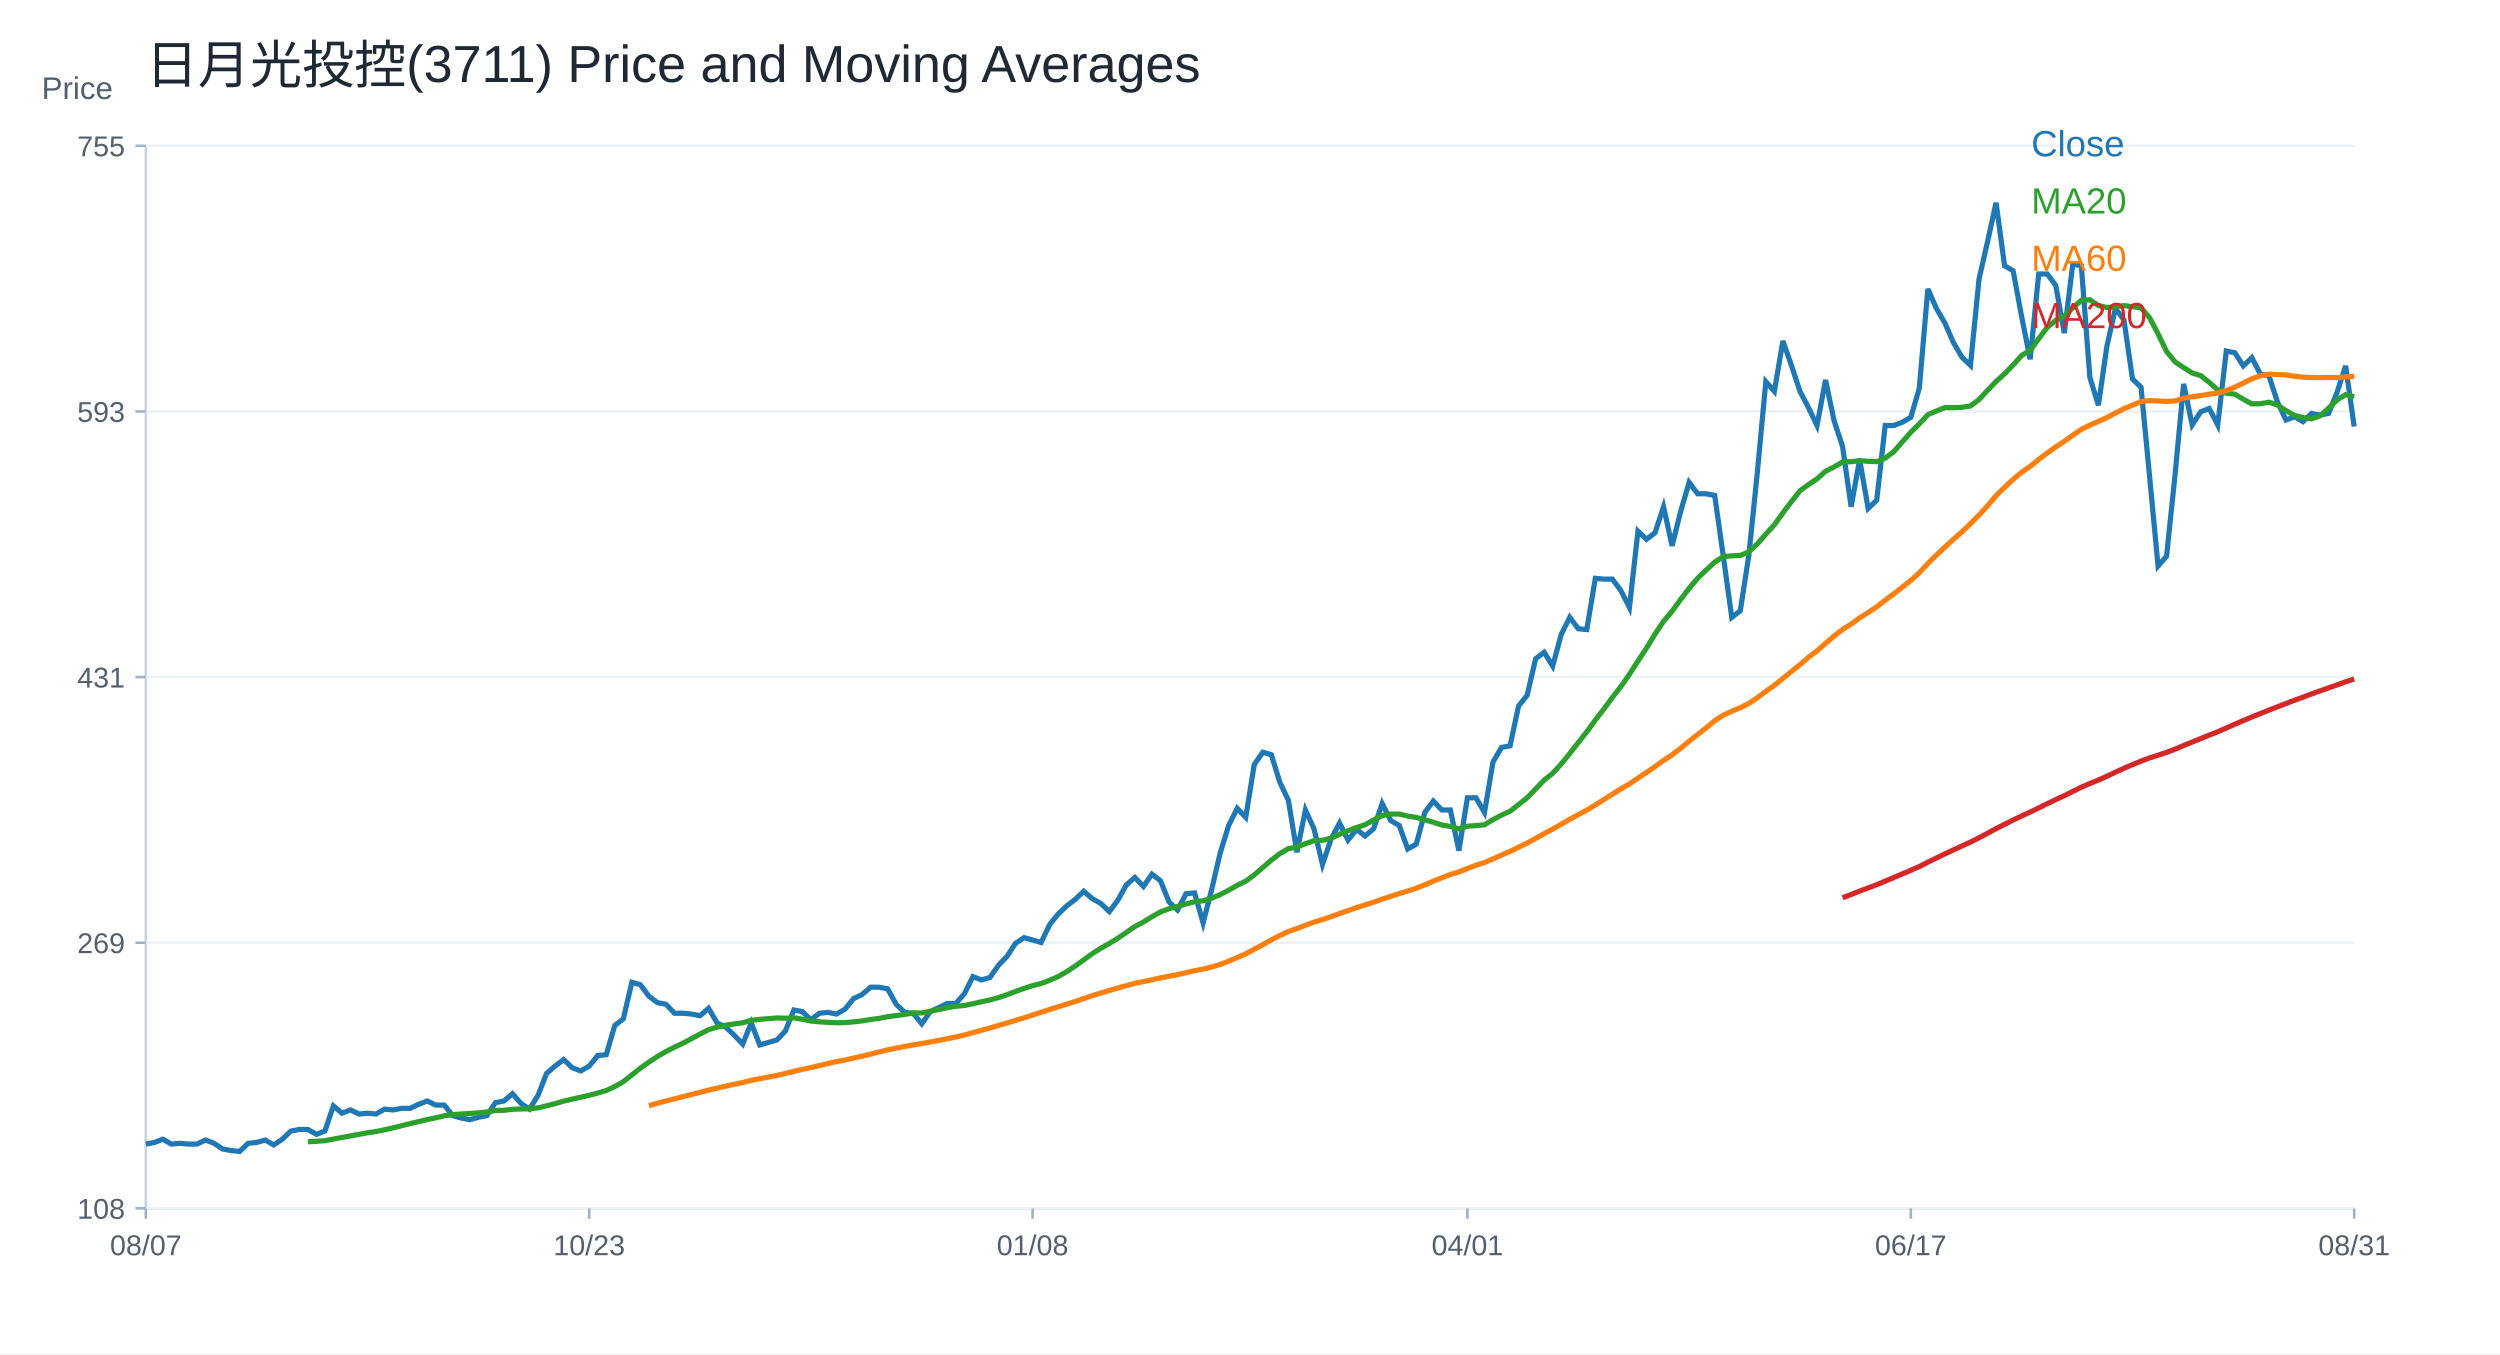
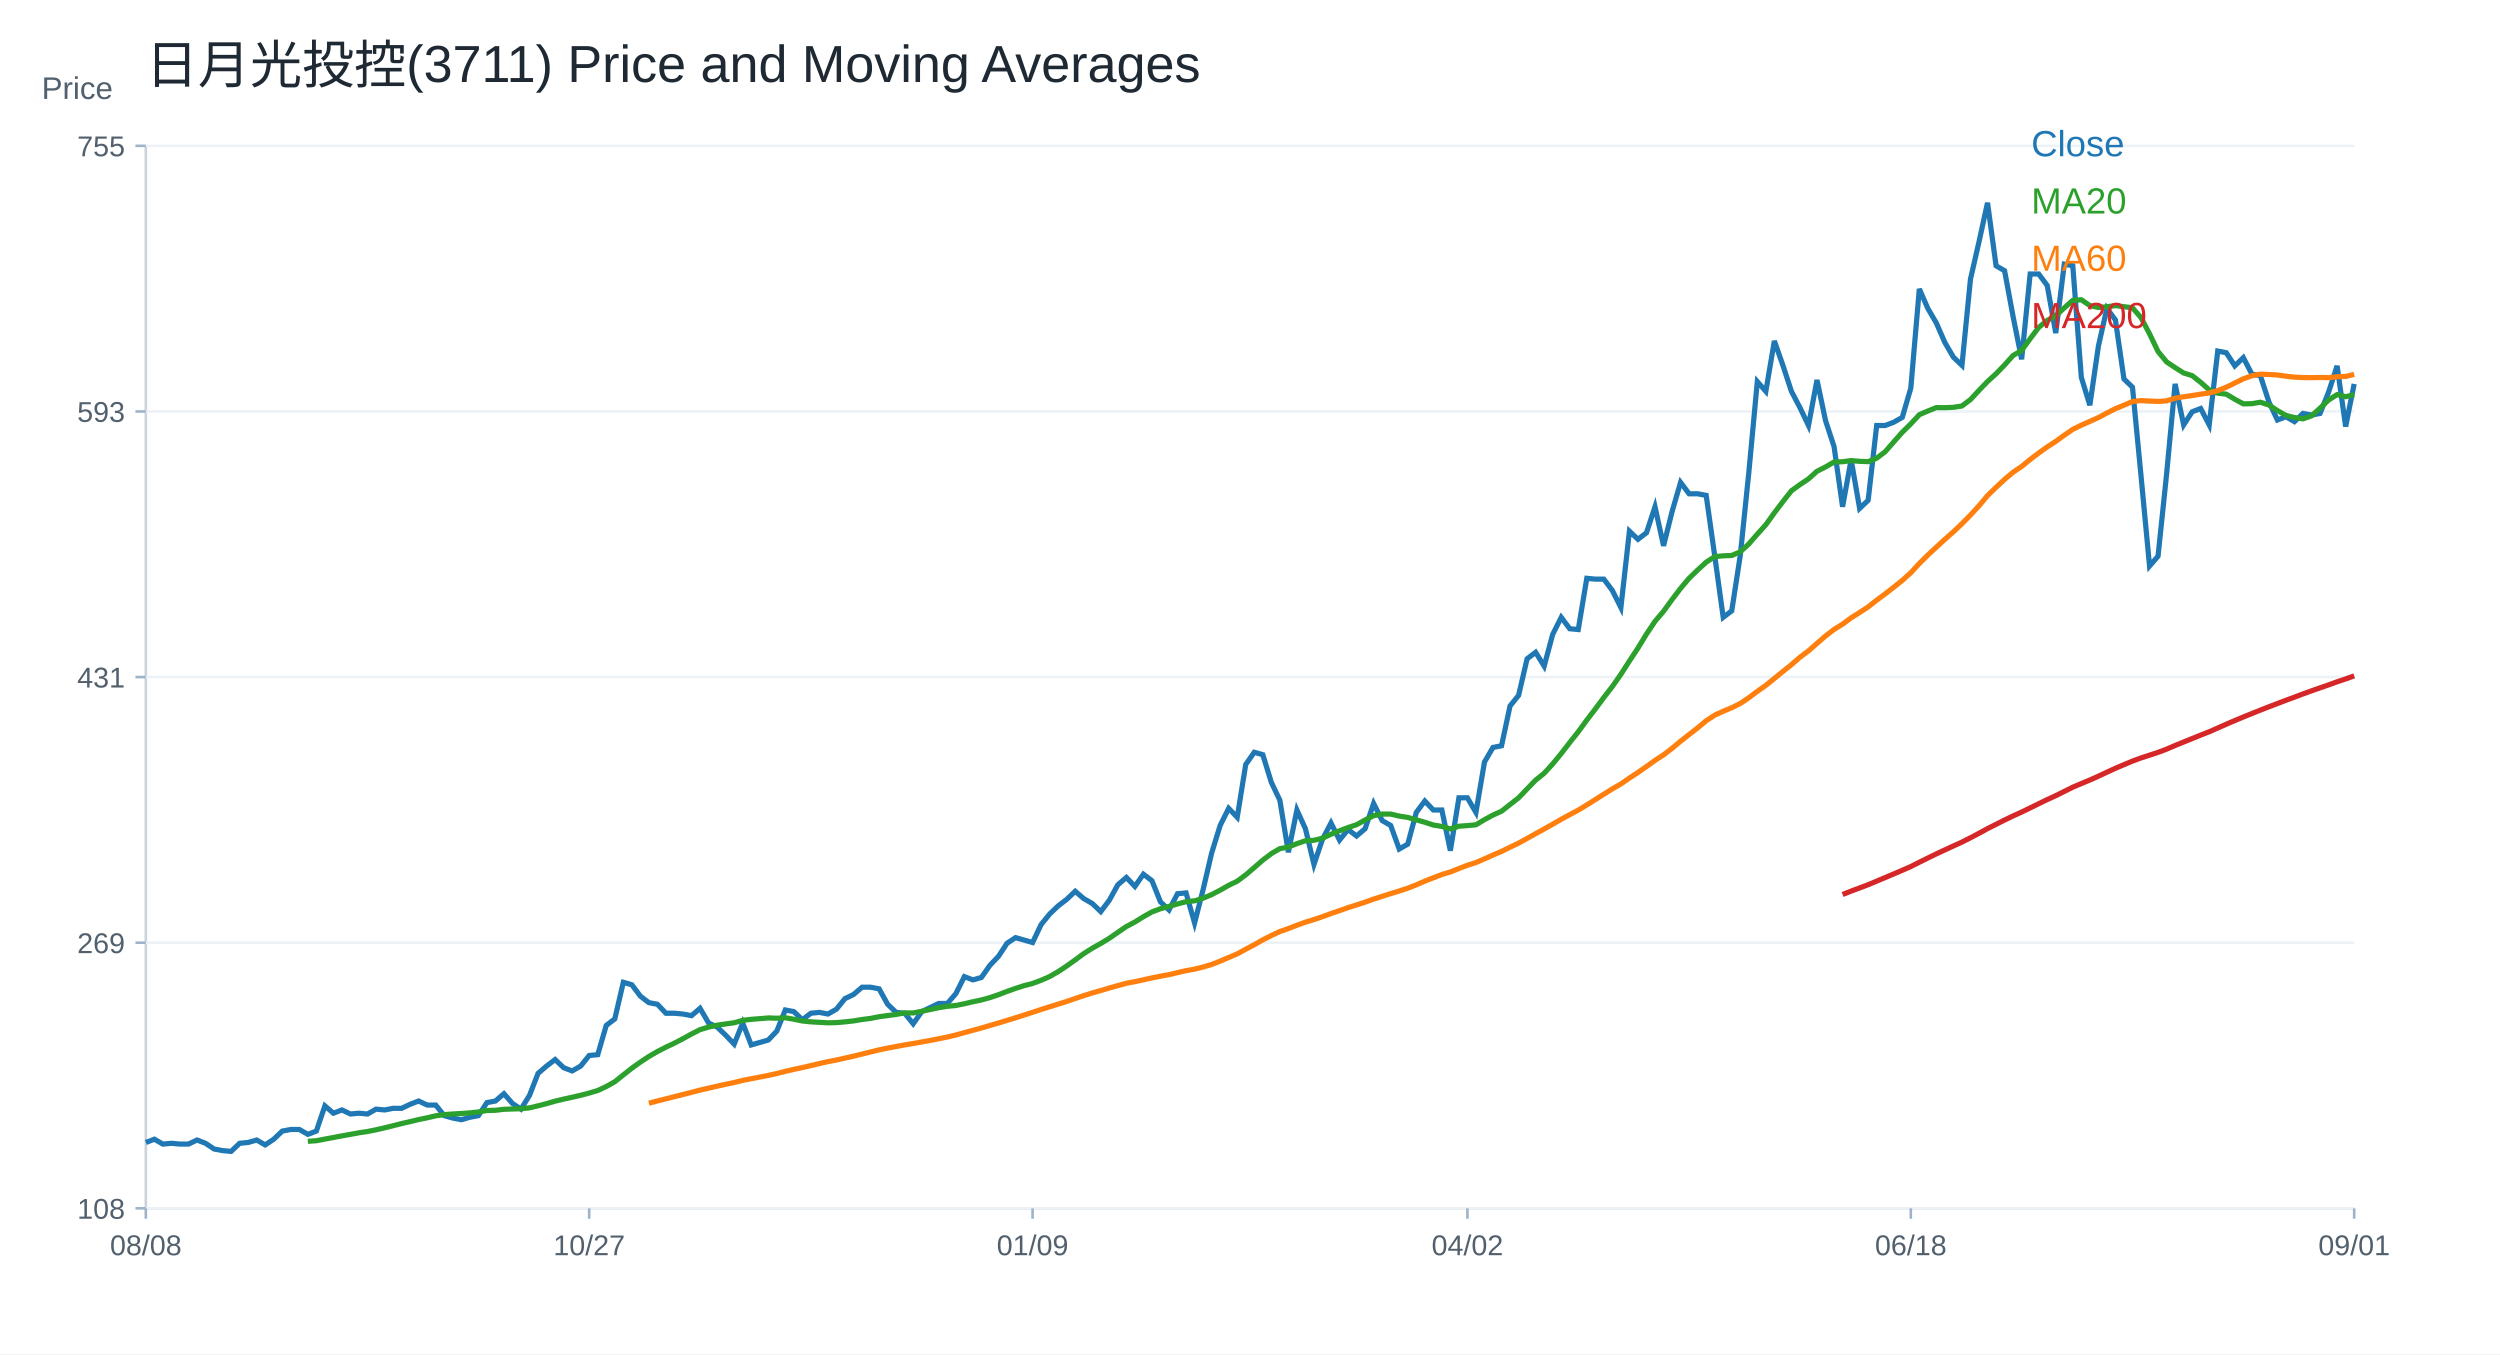
<svg xmlns="http://www.w3.org/2000/svg" width="960" height="520" viewBox="0 0 960 520">
  <rect width="100%" height="100%" fill="white" />
  <text x="56.00" y="32.00" font-size="20" font-family="Arial" fill="#1f2933" text-anchor="start">日月光投控(3711) Price and Moving Averages</text>
  <line x1="56" y1="464" x2="904" y2="464" stroke="#cbd2d9" />
  <line x1="56" y1="56" x2="56" y2="464" stroke="#cbd2d9" />
  <text x="16.00" y="38.00" font-size="12" font-family="Arial" fill="#52606d" text-anchor="start">Price</text>
  <line x1="56" y1="464.00" x2="904" y2="464.00" stroke="#edf2f7" />
  <line x1="52" y1="464.00" x2="56" y2="464.00" stroke="#9fb3c8" />
  <text x="48.00" y="468.00" font-size="11" font-family="Arial" fill="#52606d" text-anchor="end">108</text>
  <line x1="56" y1="362.00" x2="904" y2="362.00" stroke="#edf2f7" />
  <line x1="52" y1="362.00" x2="56" y2="362.00" stroke="#9fb3c8" />
  <text x="48.00" y="366.00" font-size="11" font-family="Arial" fill="#52606d" text-anchor="end">269</text>
  <line x1="56" y1="260.00" x2="904" y2="260.00" stroke="#edf2f7" />
  <line x1="52" y1="260.00" x2="56" y2="260.00" stroke="#9fb3c8" />
  <text x="48.00" y="264.00" font-size="11" font-family="Arial" fill="#52606d" text-anchor="end">431</text>
  <line x1="56" y1="158.00" x2="904" y2="158.00" stroke="#edf2f7" />
  <line x1="52" y1="158.00" x2="56" y2="158.00" stroke="#9fb3c8" />
  <text x="48.00" y="162.00" font-size="11" font-family="Arial" fill="#52606d" text-anchor="end">593</text>
  <line x1="56" y1="56.00" x2="904" y2="56.00" stroke="#edf2f7" />
  <line x1="52" y1="56.00" x2="56" y2="56.00" stroke="#9fb3c8" />
  <text x="48.00" y="60.00" font-size="11" font-family="Arial" fill="#52606d" text-anchor="end">755</text>
  <line x1="56.00" y1="464" x2="56.00" y2="468" stroke="#9fb3c8" />
-   <text x="56.00" y="482.00" font-size="11" font-family="Arial" fill="#52606d" text-anchor="middle">08/07</text>
+   <text x="56.00" y="482.00" font-size="11" font-family="Arial" fill="#52606d" text-anchor="middle">08/08</text>
  <line x1="226.25" y1="464" x2="226.25" y2="468" stroke="#9fb3c8" />
-   <text x="226.25" y="482.00" font-size="11" font-family="Arial" fill="#52606d" text-anchor="middle">10/23</text>
+   <text x="226.25" y="482.00" font-size="11" font-family="Arial" fill="#52606d" text-anchor="middle">10/27</text>
  <line x1="396.51" y1="464" x2="396.51" y2="468" stroke="#9fb3c8" />
-   <text x="396.51" y="482.00" font-size="11" font-family="Arial" fill="#52606d" text-anchor="middle">01/08</text>
+   <text x="396.51" y="482.00" font-size="11" font-family="Arial" fill="#52606d" text-anchor="middle">01/09</text>
  <line x1="563.49" y1="464" x2="563.49" y2="468" stroke="#9fb3c8" />
-   <text x="563.49" y="482.00" font-size="11" font-family="Arial" fill="#52606d" text-anchor="middle">04/01</text>
+   <text x="563.49" y="482.00" font-size="11" font-family="Arial" fill="#52606d" text-anchor="middle">04/02</text>
  <line x1="733.75" y1="464" x2="733.75" y2="468" stroke="#9fb3c8" />
-   <text x="733.75" y="482.00" font-size="11" font-family="Arial" fill="#52606d" text-anchor="middle">06/17</text>
+   <text x="733.75" y="482.00" font-size="11" font-family="Arial" fill="#52606d" text-anchor="middle">06/18</text>
  <line x1="904.00" y1="464" x2="904.00" y2="468" stroke="#9fb3c8" />
-   <text x="904.00" y="482.00" font-size="11" font-family="Arial" fill="#52606d" text-anchor="middle">08/31</text>
-   <polyline fill="none" stroke="#1f77b4" stroke-width="2" points="56.00,439.33 59.27,438.71 62.55,437.46 65.82,439.33 69.10,439.02 72.37,439.33 75.64,439.33 78.92,437.77 82.19,439.02 85.47,441.21 88.74,441.83 92.02,442.14 95.29,439.02 98.56,438.71 101.84,437.77 105.11,439.65 108.39,437.46 111.66,434.34 114.93,433.71 118.21,433.71 121.48,435.59 124.76,434.34 128.03,424.66 131.31,427.47 134.58,426.22 137.85,427.78 141.13,427.47 144.40,427.78 147.68,425.91 150.95,426.22 154.22,425.60 157.50,425.60 160.77,424.04 164.05,422.79 167.32,424.35 170.59,424.35 173.87,428.41 177.14,429.34 180.42,429.97 183.69,429.03 186.97,428.41 190.24,423.41 193.51,422.79 196.79,419.98 200.06,423.73 203.34,425.91 206.61,420.60 209.88,412.18 213.16,409.37 216.43,406.87 219.71,409.99 222.98,411.24 226.25,409.37 229.53,405.31 232.80,405.00 236.08,393.76 239.35,391.26 242.63,377.21 245.90,378.15 249.17,382.52 252.45,385.02 255.72,385.64 259.00,389.08 262.27,389.08 265.54,389.39 268.82,390.01 272.09,387.20 275.37,392.82 278.64,394.38 281.92,397.50 285.19,400.94 288.46,392.82 291.74,401.25 295.01,400.31 298.29,399.38 301.56,395.94 304.83,387.83 308.11,388.45 311.38,391.57 314.66,389.08 317.93,388.76 321.20,389.39 324.48,387.52 327.75,383.46 331.03,381.90 334.30,379.09 337.58,379.09 340.85,379.71 344.12,385.64 347.40,388.76 350.67,389.08 353.95,393.13 357.22,388.45 360.49,386.89 363.77,385.33 367.04,385.33 370.32,381.58 373.59,375.03 376.86,376.28 380.14,375.34 383.41,370.66 386.69,367.23 389.96,362.23 393.24,360.05 396.51,360.98 399.78,361.92 403.06,355.05 406.33,350.99 409.61,347.87 412.88,345.37 416.15,342.25 419.43,345.06 422.70,346.94 425.98,350.06 429.25,345.69 432.53,339.76 435.80,336.95 439.07,340.38 442.35,335.70 445.62,338.19 448.90,346.31 452.17,349.43 455.44,343.19 458.72,342.88 461.99,354.43 465.27,341.63 468.54,327.58 471.81,316.97 475.09,310.41 478.36,313.85 481.64,293.56 484.91,288.87 488.19,289.81 491.46,300.42 494.73,307.29 498.01,327.27 501.28,311.04 504.56,318.22 507.83,331.95 511.10,322.28 514.38,316.03 517.65,322.59 520.93,318.53 524.20,321.03 527.47,318.22 530.75,308.54 534.02,315.10 537.30,316.97 540.57,326.02 543.85,324.15 547.12,311.97 550.39,307.60 553.67,311.04 556.94,311.04 560.22,326.65 563.49,306.36 566.76,306.36 570.04,311.97 573.31,292.62 576.59,287.00 579.86,286.38 583.14,271.08 586.41,267.02 589.68,252.98 592.96,250.48 596.23,255.79 599.51,243.61 602.78,237.06 606.05,241.43 609.33,241.74 612.60,222.07 615.88,222.39 619.15,222.39 622.42,226.76 625.70,233.31 628.97,203.97 632.25,207.09 635.52,204.59 638.80,194.60 642.07,209.59 645.34,196.48 648.62,185.24 651.89,189.61 655.17,189.61 658.44,190.23 661.71,213.33 664.99,237.06 668.26,234.56 671.54,213.33 674.81,181.49 678.08,146.53 681.36,150.28 684.63,130.92 687.91,140.29 691.18,150.28 694.46,156.52 697.73,163.39 701.00,145.91 704.28,161.51 707.55,171.50 710.83,194.60 714.10,176.50 717.37,195.23 720.65,192.11 723.92,163.39 727.20,163.39 730.47,162.14 733.75,160.27 737.02,149.03 740.29,110.95 743.57,118.44 746.84,124.06 750.12,131.55 753.39,137.17 756.66,140.29 759.94,107.20 763.21,92.84 766.49,77.86 769.76,102.06 773.03,103.95 776.31,121.59 779.58,137.97 782.86,105.21 786.13,105.21 789.41,109.62 792.68,127.89 795.95,101.43 799.23,102.06 802.50,144.90 805.78,155.61 809.05,132.93 812.32,118.44 815.60,122.85 818.87,145.53 822.15,148.68 825.42,182.70 828.69,217.35 831.97,213.57 835.24,182.07 838.52,147.42 841.79,163.17 845.07,158.13 848.34,156.87 851.61,163.17 854.89,134.82 858.16,135.45 861.44,140.49 864.71,137.34 867.98,143.64 871.26,144.27 874.53,154.35 877.81,161.28 881.08,160.02 884.36,161.91 887.63,158.76 890.90,159.39 894.18,158.76 897.45,150.57 900.73,140.49 904.00,163.80" />
+   <text x="904.00" y="482.00" font-size="11" font-family="Arial" fill="#52606d" text-anchor="middle">09/01</text>
+   <polyline fill="none" stroke="#1f77b4" stroke-width="2" points="56.00,438.71 59.27,437.46 62.55,439.33 65.82,439.02 69.10,439.33 72.37,439.33 75.64,437.77 78.92,439.02 82.19,441.21 85.47,441.83 88.74,442.14 92.02,439.02 95.29,438.71 98.56,437.77 101.84,439.65 105.11,437.46 108.39,434.34 111.66,433.71 114.93,433.71 118.21,435.59 121.48,434.34 124.76,424.66 128.03,427.47 131.31,426.22 134.58,427.78 137.85,427.47 141.13,427.78 144.40,425.91 147.68,426.22 150.95,425.60 154.22,425.60 157.50,424.04 160.77,422.79 164.05,424.35 167.32,424.35 170.59,428.41 173.87,429.34 177.14,429.97 180.42,429.03 183.69,428.41 186.97,423.41 190.24,422.79 193.51,419.98 196.79,423.73 200.06,425.91 203.34,420.60 206.61,412.18 209.88,409.37 213.16,406.87 216.43,409.99 219.71,411.24 222.98,409.37 226.25,405.31 229.53,405.00 232.80,393.76 236.08,391.26 239.35,377.21 242.63,378.15 245.90,382.52 249.17,385.02 252.45,385.64 255.72,389.08 259.00,389.08 262.27,389.39 265.54,390.01 268.82,387.20 272.09,392.82 275.37,394.38 278.64,397.50 281.92,400.94 285.19,392.82 288.46,401.25 291.74,400.31 295.01,399.38 298.29,395.94 301.56,387.83 304.83,388.45 308.11,391.57 311.38,389.08 314.66,388.76 317.93,389.39 321.20,387.52 324.48,383.46 327.75,381.90 331.03,379.09 334.30,379.09 337.58,379.71 340.85,385.64 344.12,388.76 347.40,389.08 350.67,393.13 353.95,388.45 357.22,386.89 360.49,385.33 363.77,385.33 367.04,381.58 370.32,375.03 373.59,376.28 376.86,375.34 380.14,370.66 383.41,367.23 386.69,362.23 389.96,360.05 393.24,360.98 396.51,361.92 399.78,355.05 403.06,350.99 406.33,347.87 409.61,345.37 412.88,342.25 416.15,345.06 419.43,346.94 422.70,350.06 425.98,345.69 429.25,339.76 432.53,336.95 435.80,340.38 439.07,335.70 442.35,338.19 445.62,346.31 448.90,349.43 452.17,343.19 455.44,342.88 458.72,354.43 461.99,341.63 465.27,327.58 468.54,316.97 471.81,310.41 475.09,313.85 478.36,293.56 481.64,288.87 484.91,289.81 488.19,300.42 491.46,307.29 494.73,327.27 498.01,311.04 501.28,318.22 504.56,331.95 507.83,322.28 511.10,316.03 514.38,322.59 517.65,318.53 520.93,321.03 524.20,318.22 527.47,308.54 530.75,315.10 534.02,316.97 537.30,326.02 540.57,324.15 543.85,311.97 547.12,307.60 550.39,311.04 553.67,311.04 556.94,326.65 560.22,306.36 563.49,306.36 566.76,311.97 570.04,292.62 573.31,287.00 576.59,286.38 579.86,271.08 583.14,267.02 586.41,252.98 589.68,250.48 592.96,255.79 596.23,243.61 599.51,237.06 602.78,241.43 606.05,241.74 609.33,222.07 612.60,222.39 615.88,222.39 619.15,226.76 622.42,233.31 625.70,203.97 628.97,207.09 632.25,204.59 635.52,194.60 638.80,209.59 642.07,196.48 645.34,185.24 648.62,189.61 651.89,189.61 655.17,190.23 658.44,213.33 661.71,237.06 664.99,234.56 668.26,213.33 671.54,181.49 674.81,146.53 678.08,150.28 681.36,130.92 684.63,140.29 687.91,150.28 691.18,156.52 694.46,163.39 697.73,145.91 701.00,161.51 704.28,171.50 707.55,194.60 710.83,176.50 714.10,195.23 717.37,192.11 720.65,163.39 723.92,163.39 727.20,162.14 730.47,160.27 733.75,149.03 737.02,110.95 740.29,118.44 743.57,124.06 746.84,131.55 750.12,137.17 753.39,140.29 756.66,107.20 759.94,92.84 763.21,77.86 766.49,102.06 769.76,103.95 773.03,121.59 776.31,137.97 779.58,105.21 782.86,105.21 786.13,109.62 789.41,127.89 792.68,101.43 795.95,102.06 799.23,144.90 802.50,155.61 805.78,132.93 809.05,118.44 812.32,122.85 815.60,145.53 818.87,148.68 822.15,182.70 825.42,217.35 828.69,213.57 831.97,182.07 835.24,147.42 838.52,163.17 841.79,158.13 845.07,156.87 848.34,163.17 851.61,134.82 854.89,135.45 858.16,140.49 861.44,137.34 864.71,143.64 867.98,144.27 871.26,154.35 874.53,161.28 877.81,160.02 881.08,161.91 884.36,158.76 887.63,159.39 890.90,158.76 894.18,150.57 897.45,140.49 900.73,163.80 904.00,147.42" />
  <text x="780.00" y="60.00" font-size="14" font-family="Arial" fill="#1f77b4" text-anchor="start">Close</text>
-   <polyline fill="none" stroke="#2ca02c" stroke-width="2" points="118.21,438.44 121.48,438.26 124.76,438.04 128.03,437.40 131.31,436.80 134.58,436.17 137.85,435.59 141.13,434.99 144.40,434.50 147.68,433.84 150.95,433.09 154.22,432.28 157.50,431.45 160.77,430.70 164.05,429.91 167.32,429.24 170.59,428.47 173.87,428.02 177.14,427.77 180.42,427.58 183.69,427.35 186.97,426.99 190.24,426.44 193.51,426.35 196.79,425.97 200.06,425.85 203.34,425.75 206.61,425.41 209.88,424.63 213.16,423.80 216.43,422.84 219.71,422.06 222.98,421.34 226.25,420.60 229.53,419.73 232.80,418.76 236.08,417.23 239.35,415.38 242.63,412.77 245.90,410.18 249.17,407.85 252.45,405.68 255.72,403.79 259.00,402.11 262.27,400.56 265.54,398.85 268.82,397.05 272.09,395.38 275.37,394.41 278.64,393.67 281.92,393.20 285.19,392.74 288.46,391.82 291.74,391.42 295.01,391.17 298.29,390.89 301.56,391.00 304.83,390.82 308.11,391.39 311.38,392.06 314.66,392.39 317.93,392.57 321.20,392.76 324.48,392.68 327.75,392.40 331.03,392.03 334.30,391.48 337.58,391.07 340.85,390.42 344.12,389.98 347.40,389.54 350.67,388.95 353.95,388.97 357.22,388.33 360.49,387.66 363.77,386.95 367.04,386.42 370.32,386.11 373.59,385.44 376.86,384.67 380.14,383.99 383.41,383.08 386.69,381.97 389.96,380.71 393.24,379.54 396.51,378.49 399.78,377.64 403.06,376.43 406.33,375.00 409.61,373.11 412.88,370.94 416.15,368.60 419.43,366.20 422.70,364.12 425.98,362.28 429.25,360.30 432.53,358.02 435.80,355.78 439.07,354.05 442.35,352.02 445.62,350.17 448.90,348.95 452.17,348.06 455.44,347.11 458.72,346.25 461.99,345.92 465.27,344.91 468.54,343.53 471.81,341.83 475.09,339.96 478.36,338.38 481.64,335.95 484.91,333.14 488.19,330.28 491.46,327.80 494.73,325.88 498.01,325.26 501.28,323.96 504.56,322.85 507.83,322.67 511.10,321.87 514.38,320.36 517.65,319.01 520.93,317.78 524.20,316.69 527.47,314.88 530.75,313.22 534.02,312.60 537.30,312.60 540.57,313.38 543.85,313.89 547.12,314.81 550.39,315.75 553.67,316.81 556.94,317.34 560.22,318.31 563.49,317.26 566.76,317.03 570.04,316.72 573.31,314.75 576.59,312.99 579.86,311.51 583.14,308.93 586.41,306.36 589.68,302.95 592.96,299.57 596.23,296.93 599.51,293.35 602.78,289.36 606.05,285.13 609.33,281.01 612.60,276.51 615.88,272.25 619.15,267.82 622.42,263.61 625.70,258.94 628.97,253.82 632.25,248.86 635.52,243.49 638.80,238.59 642.07,234.72 645.34,230.22 648.62,225.93 651.89,222.06 655.17,218.89 658.44,215.88 661.71,213.75 664.99,213.43 668.26,213.30 671.54,211.90 674.81,208.88 678.08,205.11 681.36,201.50 684.63,196.93 687.91,192.61 691.18,188.45 694.46,186.08 697.73,183.90 701.00,180.96 704.28,179.31 707.55,177.40 710.83,177.31 714.10,176.87 717.37,177.15 720.65,177.28 723.92,175.94 727.20,173.44 730.47,169.69 733.75,165.98 737.02,162.76 740.29,159.24 743.57,157.83 746.84,156.52 750.12,156.55 753.39,156.40 756.66,155.90 759.94,153.43 763.21,149.90 766.49,146.50 769.76,143.53 773.03,140.15 776.31,136.50 779.58,134.57 782.86,130.07 786.13,125.73 789.41,123.04 792.68,121.26 795.95,118.23 799.23,115.32 802.50,115.11 805.78,117.34 809.05,118.07 812.32,117.79 815.60,117.35 818.87,117.77 822.15,118.19 825.42,121.97 828.69,128.19 831.97,134.98 835.24,138.98 838.52,141.15 841.79,143.23 845.07,144.24 848.34,146.82 851.61,149.72 854.89,150.98 858.16,151.36 861.44,153.31 864.71,155.08 867.98,155.01 871.26,154.45 874.53,155.52 877.81,157.66 881.08,159.52 884.36,160.34 887.63,160.84 890.90,159.67 894.18,156.74 897.45,153.59 900.73,151.52 904.00,152.33" />
+   <polyline fill="none" stroke="#2ca02c" stroke-width="2" points="118.21,438.26 121.48,438.04 124.76,437.40 128.03,436.80 131.31,436.17 134.58,435.59 137.85,434.99 141.13,434.50 144.40,433.84 147.68,433.09 150.95,432.28 154.22,431.45 157.50,430.70 160.77,429.91 164.05,429.24 167.32,428.47 170.59,428.02 173.87,427.77 177.14,427.58 180.42,427.35 183.69,426.99 186.97,426.44 190.24,426.35 193.51,425.97 196.79,425.85 200.06,425.75 203.34,425.41 206.61,424.63 209.88,423.80 213.16,422.84 216.43,422.06 219.71,421.34 222.98,420.60 226.25,419.73 229.53,418.76 232.80,417.23 236.08,415.38 239.35,412.77 242.63,410.18 245.90,407.85 249.17,405.68 252.45,403.79 255.72,402.11 259.00,400.56 262.27,398.85 265.54,397.05 268.82,395.38 272.09,394.41 275.37,393.67 278.64,393.20 281.92,392.74 285.19,391.82 288.46,391.42 291.74,391.17 295.01,390.89 298.29,391.00 301.56,390.82 304.83,391.39 308.11,392.06 311.38,392.39 314.66,392.57 317.93,392.76 321.20,392.68 324.48,392.40 327.75,392.03 331.03,391.48 334.30,391.07 337.58,390.42 340.85,389.98 344.12,389.54 347.40,388.95 350.67,388.97 353.95,388.33 357.22,387.66 360.49,386.95 363.77,386.42 367.04,386.11 370.32,385.44 373.59,384.67 376.86,383.99 380.14,383.08 383.41,381.97 386.69,380.71 389.96,379.54 393.24,378.49 396.51,377.64 399.78,376.43 403.06,375.00 406.33,373.11 409.61,370.94 412.88,368.60 416.15,366.20 419.43,364.12 422.70,362.28 425.98,360.30 429.25,358.02 432.53,355.78 435.80,354.05 439.07,352.02 442.35,350.17 445.62,348.95 448.90,348.06 452.17,347.11 455.44,346.25 458.72,345.92 461.99,344.91 465.27,343.53 468.54,341.83 471.81,339.96 475.09,338.38 478.36,335.95 481.64,333.14 484.91,330.28 488.19,327.80 491.46,325.88 494.73,325.26 498.01,323.96 501.28,322.85 504.56,322.67 507.83,321.87 511.10,320.36 514.38,319.01 517.65,317.78 520.93,316.69 524.20,314.88 527.47,313.22 530.75,312.60 534.02,312.60 537.30,313.38 540.57,313.89 543.85,314.81 547.12,315.75 550.39,316.81 553.67,317.34 556.94,318.31 560.22,317.26 563.49,317.03 566.76,316.72 570.04,314.75 573.31,312.99 576.59,311.51 579.86,308.93 583.14,306.36 586.41,302.95 589.68,299.57 592.96,296.93 596.23,293.35 599.51,289.36 602.78,285.13 606.05,281.01 609.33,276.51 612.60,272.25 615.88,267.82 619.15,263.61 622.42,258.94 625.70,253.82 628.97,248.86 632.25,243.49 635.52,238.59 638.80,234.72 642.07,230.22 645.34,225.93 648.62,222.06 651.89,218.89 655.17,215.88 658.44,213.75 661.71,213.43 664.99,213.30 668.26,211.90 671.54,208.88 674.81,205.11 678.08,201.50 681.36,196.93 684.63,192.61 687.91,188.45 691.18,186.08 694.46,183.90 697.73,180.96 701.00,179.31 704.28,177.40 707.55,177.31 710.83,176.87 714.10,177.15 717.37,177.28 720.65,175.94 723.92,173.44 727.20,169.69 730.47,165.98 733.75,162.76 737.02,159.24 740.29,157.83 743.57,156.52 746.84,156.55 750.12,156.40 753.39,155.90 756.66,153.43 759.94,149.90 763.21,146.50 766.49,143.53 769.76,140.15 773.03,136.50 776.31,134.57 779.58,130.07 782.86,125.73 786.13,123.04 789.41,121.26 792.68,118.23 795.95,115.32 799.23,115.11 802.50,117.34 805.78,118.07 809.05,117.79 812.32,117.35 815.60,117.77 818.87,118.19 822.15,121.97 825.42,128.19 828.69,134.98 831.97,138.98 835.24,141.15 838.52,143.23 841.79,144.24 845.07,146.82 848.34,149.72 851.61,150.98 854.89,151.36 858.16,153.31 861.44,155.08 864.71,155.01 867.98,154.45 871.26,155.52 874.53,157.66 877.81,159.52 881.08,160.34 884.36,160.84 887.63,159.67 890.90,156.74 894.18,153.59 897.45,151.52 900.73,152.33 904.00,151.55" />
  <text x="780.00" y="82.00" font-size="14" font-family="Arial" fill="#2ca02c" text-anchor="start">MA20</text>
-   <polyline fill="none" stroke="#ff7f0e" stroke-width="2" points="249.17,424.55 252.45,423.64 255.72,422.76 259.00,421.95 262.27,421.11 265.54,420.29 268.82,419.46 272.09,418.60 275.37,417.85 278.64,417.10 281.92,416.37 285.19,415.69 288.46,414.87 291.74,414.24 295.01,413.60 298.29,412.96 301.56,412.23 304.83,411.41 308.11,410.64 311.38,409.94 314.66,409.19 317.93,408.41 321.20,407.67 324.48,407.05 327.75,406.31 331.03,405.57 334.30,404.76 337.58,403.96 340.85,403.15 344.12,402.48 347.40,401.86 350.67,401.25 353.95,400.71 357.22,400.12 360.49,399.52 363.77,398.87 367.04,398.22 370.32,397.44 373.59,396.53 376.86,395.64 380.14,394.74 383.41,393.78 386.69,392.84 389.96,391.83 393.24,390.83 396.51,389.79 399.78,388.72 403.06,387.63 406.33,386.61 409.61,385.59 412.88,384.56 416.15,383.43 419.43,382.33 422.70,381.29 425.98,380.37 429.25,379.38 432.53,378.48 435.80,377.57 439.07,376.96 442.35,376.25 445.62,375.51 448.90,374.87 452.17,374.26 455.44,373.50 458.72,372.73 461.99,372.15 465.27,371.34 468.54,370.35 471.81,369.08 475.09,367.68 478.36,366.29 481.64,364.50 484.91,362.77 488.19,360.91 491.46,359.24 494.73,357.71 498.01,356.57 501.28,355.29 504.56,354.11 507.83,353.12 511.10,352.01 514.38,350.80 517.65,349.68 520.93,348.53 524.20,347.49 527.47,346.43 530.75,345.25 534.02,344.19 537.30,343.14 540.57,342.15 543.85,341.07 547.12,339.79 550.39,338.36 553.67,337.07 556.94,335.81 560.22,334.83 563.49,333.51 566.76,332.26 570.04,331.21 573.31,329.81 576.59,328.34 579.86,326.94 583.14,325.33 586.41,323.75 589.68,321.96 592.96,320.12 596.23,318.35 599.51,316.49 602.78,314.60 606.05,312.82 609.33,311.09 612.60,309.09 615.88,307.05 619.15,304.97 622.42,302.92 625.70,301.04 628.97,298.78 632.25,296.62 635.52,294.35 638.80,292.00 642.07,289.86 645.34,287.36 648.62,284.62 651.89,282.06 655.17,279.51 658.44,276.77 661.71,274.63 664.99,273.13 668.26,271.75 671.54,270.13 674.81,267.93 678.08,265.48 681.36,263.17 684.63,260.52 687.91,257.85 691.18,255.23 694.46,252.39 697.73,249.93 701.00,247.06 704.28,244.22 707.55,241.70 710.83,239.68 714.10,237.24 717.37,235.19 720.65,233.04 723.92,230.46 727.20,228.04 730.47,225.49 733.75,222.88 737.02,219.93 740.29,216.38 743.57,213.15 746.84,210.09 750.12,207.10 753.39,204.20 756.66,201.10 759.94,197.78 763.21,194.22 766.49,190.32 769.76,187.14 773.03,184.09 776.31,181.34 779.58,179.12 782.86,176.43 786.13,173.96 789.41,171.62 792.68,169.49 795.95,167.12 799.23,164.87 802.50,163.26 805.78,161.82 809.05,160.34 812.32,158.60 815.60,156.94 818.87,155.59 822.15,154.18 825.42,153.83 828.69,154.00 831.97,154.15 835.24,153.94 838.52,152.90 841.79,152.35 845.07,151.89 848.34,151.35 851.61,150.91 854.89,149.99 858.16,148.69 861.44,147.08 864.71,145.46 867.98,144.30 871.26,143.68 874.53,143.81 877.81,143.99 881.08,144.47 884.36,144.83 887.63,144.98 890.90,145.02 894.18,144.95 897.45,145.02 900.73,144.67 904.00,144.55" />
+   <polyline fill="none" stroke="#ff7f0e" stroke-width="2" points="249.17,423.64 252.45,422.76 255.72,421.95 259.00,421.11 262.27,420.29 265.54,419.46 268.82,418.60 272.09,417.85 275.37,417.10 278.64,416.37 281.92,415.69 285.19,414.87 288.46,414.24 291.74,413.60 295.01,412.96 298.29,412.23 301.56,411.41 304.83,410.64 308.11,409.94 311.38,409.19 314.66,408.41 317.93,407.67 321.20,407.05 324.48,406.31 327.75,405.57 331.03,404.76 334.30,403.96 337.58,403.15 340.85,402.48 344.12,401.86 347.40,401.25 350.67,400.71 353.95,400.12 357.22,399.52 360.49,398.87 363.77,398.22 367.04,397.44 370.32,396.53 373.59,395.64 376.86,394.74 380.14,393.78 383.41,392.84 386.69,391.83 389.96,390.83 393.24,389.79 396.51,388.72 399.78,387.63 403.06,386.61 406.33,385.59 409.61,384.56 412.88,383.43 416.15,382.33 419.43,381.29 422.70,380.37 425.98,379.38 429.25,378.48 432.53,377.57 435.80,376.96 439.07,376.25 442.35,375.51 445.62,374.87 448.90,374.26 452.17,373.50 455.44,372.73 458.72,372.15 461.99,371.34 465.27,370.35 468.54,369.08 471.81,367.68 475.09,366.29 478.36,364.50 481.64,362.77 484.91,360.91 488.19,359.24 491.46,357.71 494.73,356.57 498.01,355.29 501.28,354.11 504.56,353.12 507.83,352.01 511.10,350.80 514.38,349.68 517.65,348.53 520.93,347.49 524.20,346.43 527.47,345.25 530.75,344.19 534.02,343.14 537.30,342.15 540.57,341.07 543.85,339.79 547.12,338.36 550.39,337.07 553.67,335.81 556.94,334.83 560.22,333.51 563.49,332.26 566.76,331.21 570.04,329.81 573.31,328.34 576.59,326.94 579.86,325.33 583.14,323.75 586.41,321.96 589.68,320.12 592.96,318.35 596.23,316.49 599.51,314.60 602.78,312.82 606.05,311.09 609.33,309.09 612.60,307.05 615.88,304.97 619.15,302.92 622.42,301.04 625.70,298.78 628.97,296.62 632.25,294.35 635.52,292.00 638.80,289.86 642.07,287.36 645.34,284.62 648.62,282.06 651.89,279.51 655.17,276.77 658.44,274.63 661.71,273.13 664.99,271.75 668.26,270.13 671.54,267.93 674.81,265.48 678.08,263.17 681.36,260.52 684.63,257.85 687.91,255.23 691.18,252.39 694.46,249.93 697.73,247.06 701.00,244.22 704.28,241.70 707.55,239.68 710.83,237.24 714.10,235.19 717.37,233.04 720.65,230.46 723.92,228.04 727.20,225.49 730.47,222.88 733.75,219.93 737.02,216.38 740.29,213.15 743.57,210.09 746.84,207.10 750.12,204.20 753.39,201.10 756.66,197.78 759.94,194.22 763.21,190.32 766.49,187.14 769.76,184.09 773.03,181.34 776.31,179.12 779.58,176.43 782.86,173.96 786.13,171.62 789.41,169.49 792.68,167.12 795.95,164.87 799.23,163.26 802.50,161.82 805.78,160.34 809.05,158.60 812.32,156.94 815.60,155.59 818.87,154.18 822.15,153.83 825.42,154.00 828.69,154.15 831.97,153.94 835.24,152.90 838.52,152.35 841.79,151.89 845.07,151.35 848.34,150.91 851.61,149.99 854.89,148.69 858.16,147.08 861.44,145.46 864.71,144.30 867.98,143.68 871.26,143.81 874.53,143.99 877.81,144.47 881.08,144.83 884.36,144.98 887.63,145.02 890.90,144.95 894.18,145.02 897.45,144.67 900.73,144.55 904.00,143.76" />
  <text x="780.00" y="104.00" font-size="14" font-family="Arial" fill="#ff7f0e" text-anchor="start">MA60</text>
-   <polyline fill="none" stroke="#d62728" stroke-width="2" points="707.55,344.72 710.83,343.49 714.10,342.18 717.37,340.97 720.65,339.73 723.92,338.36 727.20,336.98 730.47,335.59 733.75,334.20 737.02,332.75 740.29,331.10 743.57,329.48 746.84,327.89 750.12,326.36 753.39,324.85 756.66,323.36 759.94,321.70 763.21,319.98 766.49,318.19 769.76,316.54 773.03,314.89 776.31,313.32 779.58,311.83 782.86,310.24 786.13,308.63 789.41,307.04 792.68,305.54 795.95,303.91 799.23,302.28 802.50,300.88 805.78,299.53 809.05,298.06 812.32,296.53 815.60,295.02 818.87,293.64 822.15,292.26 825.42,291.05 828.69,289.99 831.97,288.91 835.24,287.68 838.52,286.27 841.79,284.94 845.07,283.61 848.34,282.28 851.61,281.00 854.89,279.56 858.16,278.10 861.44,276.70 864.71,275.33 867.98,274.00 871.26,272.69 874.53,271.41 877.81,270.16 881.08,268.91 884.36,267.70 887.63,266.46 890.90,265.29 894.18,264.13 897.45,263.00 900.73,261.81 904.00,260.72" />
+   <polyline fill="none" stroke="#d62728" stroke-width="2" points="707.55,343.49 710.83,342.18 714.10,340.97 717.37,339.73 720.65,338.36 723.92,336.98 727.20,335.59 730.47,334.20 733.75,332.75 737.02,331.10 740.29,329.48 743.57,327.89 746.84,326.36 750.12,324.85 753.39,323.36 756.66,321.70 759.94,319.98 763.21,318.19 766.49,316.54 769.76,314.89 773.03,313.32 776.31,311.83 779.58,310.24 782.86,308.63 786.13,307.04 789.41,305.54 792.68,303.91 795.95,302.28 799.23,300.88 802.50,299.53 805.78,298.06 809.05,296.53 812.32,295.02 815.60,293.64 818.87,292.26 822.15,291.05 825.42,289.99 828.69,288.91 831.97,287.68 835.24,286.27 838.52,284.94 841.79,283.61 845.07,282.28 848.34,281.00 851.61,279.56 854.89,278.10 858.16,276.70 861.44,275.33 864.71,274.00 867.98,272.69 871.26,271.41 874.53,270.16 877.81,268.91 881.08,267.70 884.36,266.46 887.63,265.29 890.90,264.13 894.18,263.00 897.45,261.81 900.73,260.72 904.00,259.53" />
  <text x="780.00" y="126.00" font-size="14" font-family="Arial" fill="#d62728" text-anchor="start">MA200</text>
</svg>
